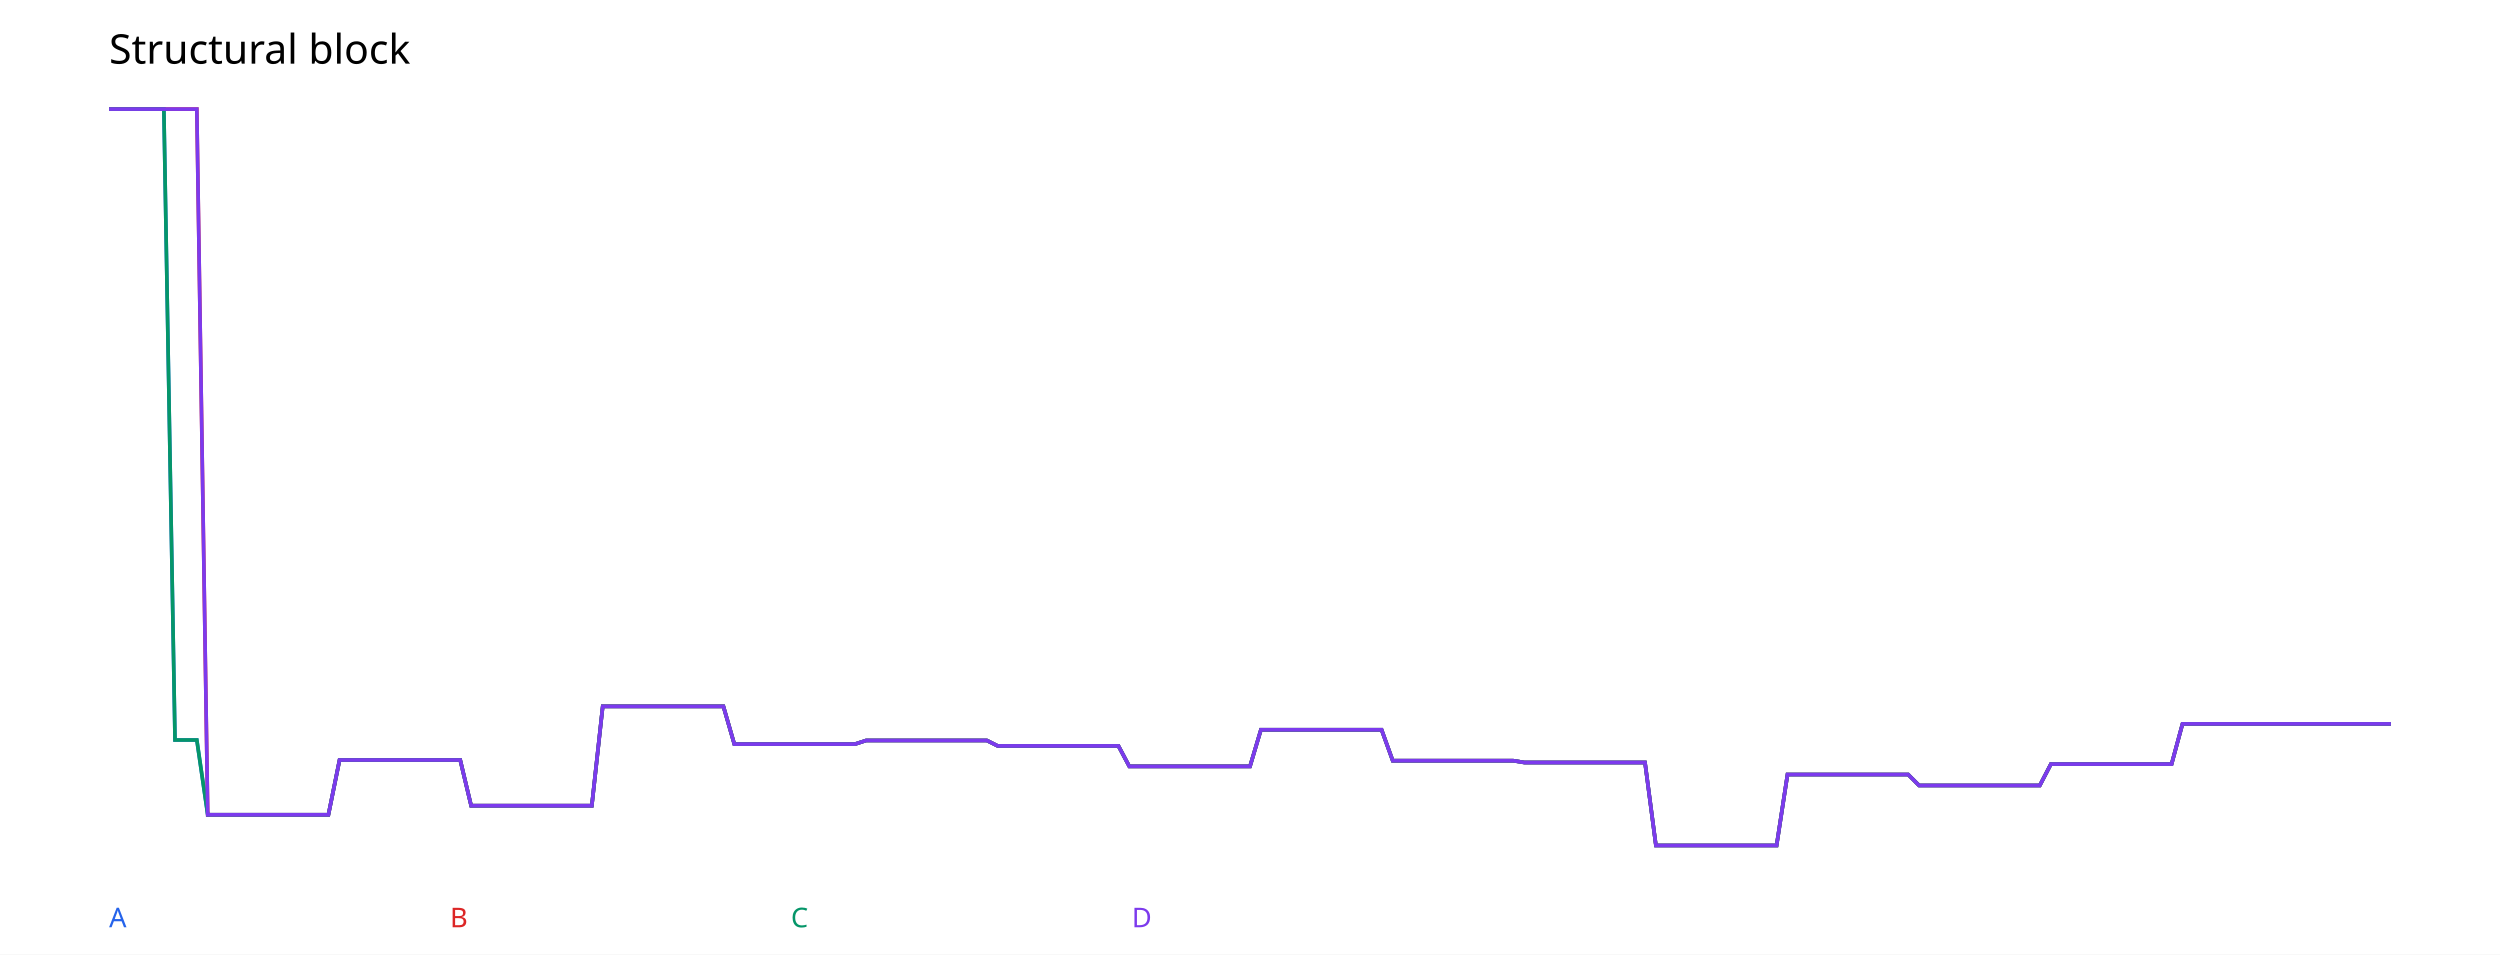
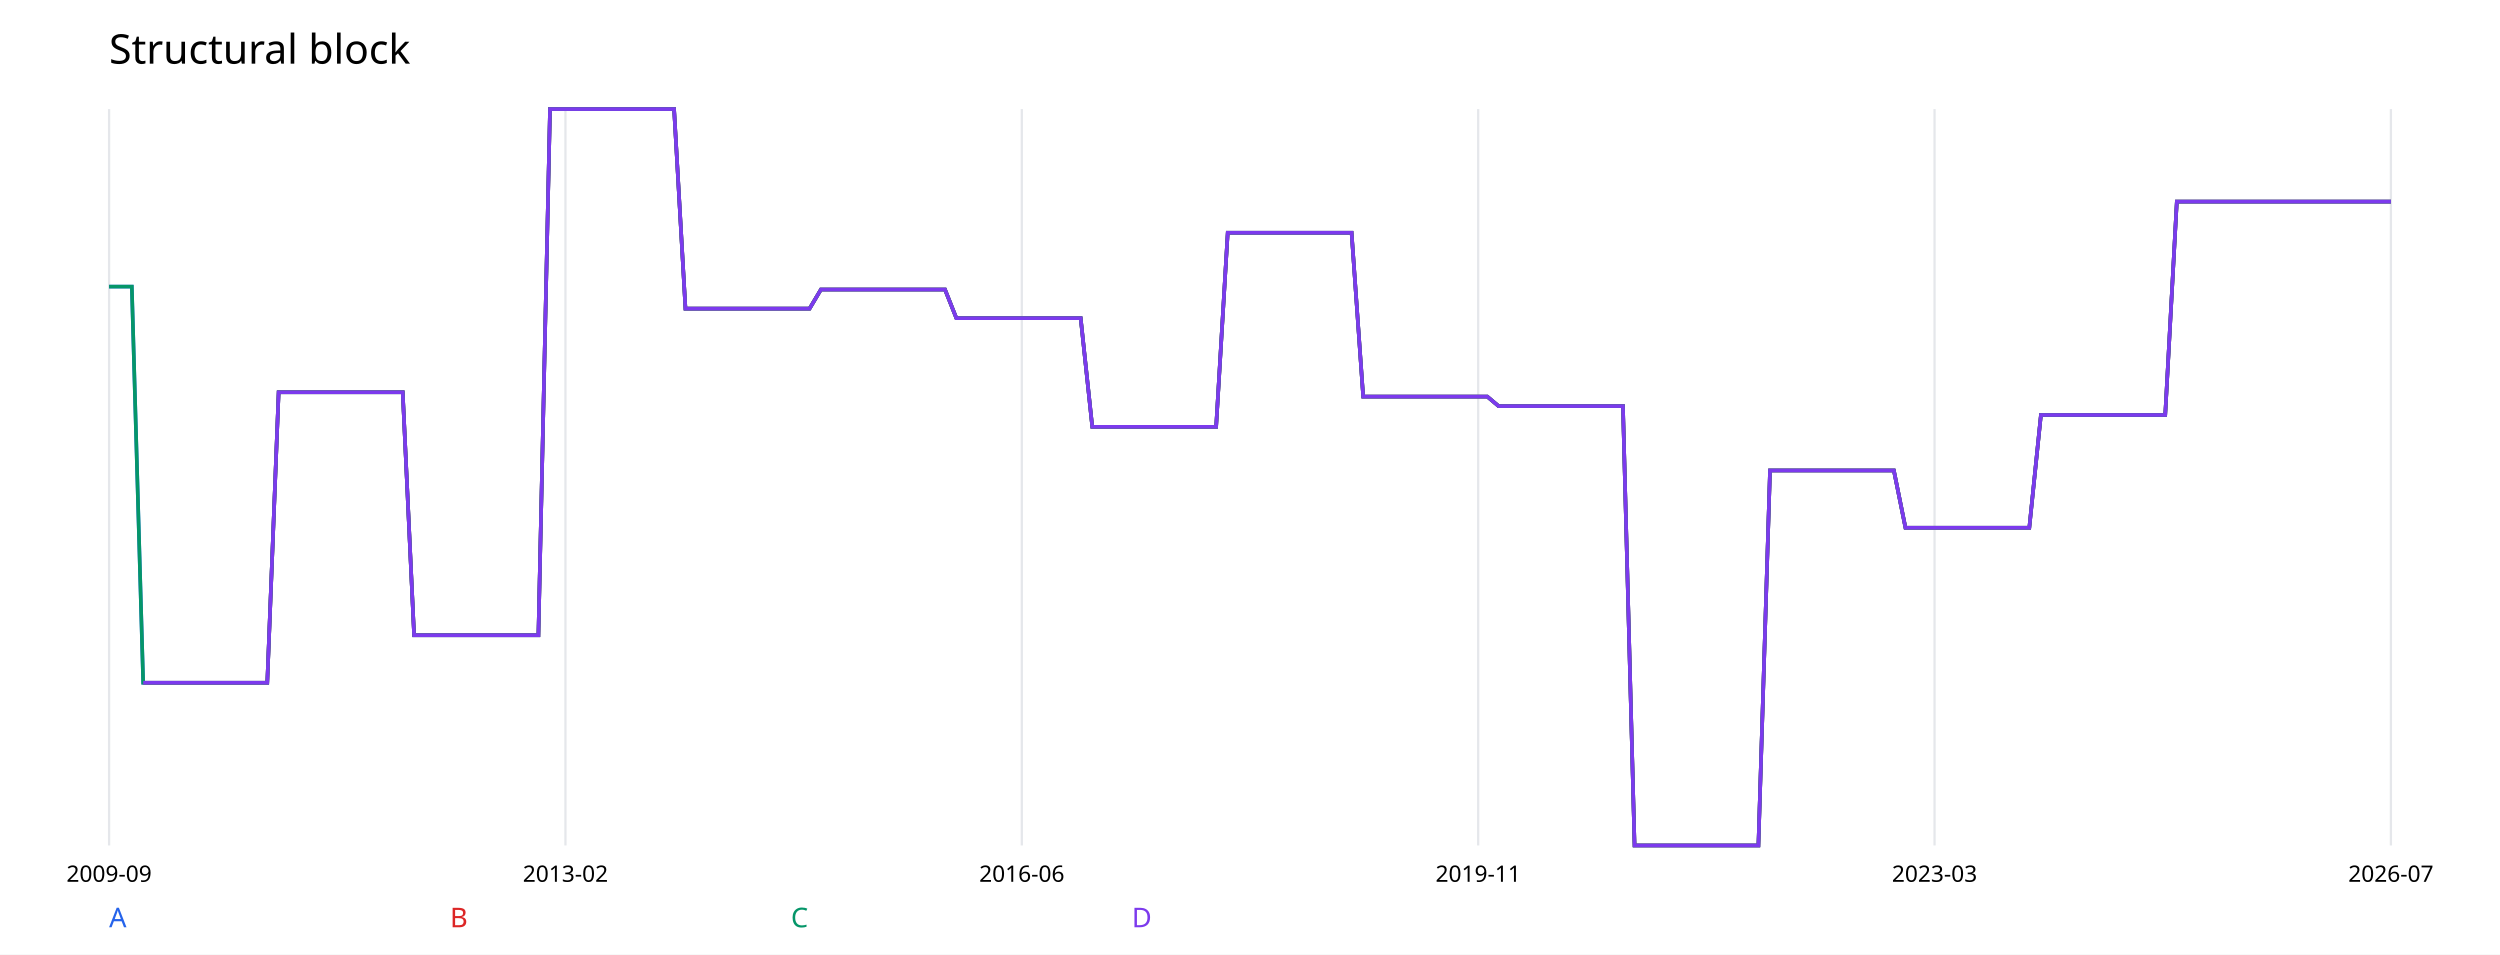
<svg xmlns="http://www.w3.org/2000/svg" width="1100" height="420" viewBox="0 0 1100 420">
  <rect width="100%" height="100%" fill="white" />
  <text x="48" y="28" font-family="sans-serif" font-size="18">Structural block</text>
-   <polyline points="48.0,48.0 52.8,48.0 57.7,48.0 62.5,48.0 67.3,48.0 72.1,48.0 77.0,325.6 81.8,325.6 86.6,325.6 91.4,358.5 96.3,358.5 101.1,358.5 105.9,358.5 110.8,358.5 115.6,358.5 120.4,358.5 125.2,358.5 130.1,358.5 134.9,358.5 139.7,358.5 144.5,358.5 149.4,334.4 154.2,334.4 159.0,334.4 163.8,334.4 168.7,334.4 173.5,334.4 178.3,334.4 183.2,334.4 188.0,334.4 192.8,334.4 197.6,334.4 202.5,334.4 207.3,354.5 212.1,354.5 216.9,354.5 221.8,354.5 226.6,354.5 231.4,354.5 236.2,354.5 241.1,354.5 245.9,354.5 250.7,354.5 255.6,354.5 260.4,354.5 265.2,310.8 270.0,310.8 274.9,310.8 279.7,310.8 284.5,310.8 289.3,310.8 294.2,310.8 299.0,310.8 303.8,310.8 308.7,310.8 313.5,310.8 318.3,310.8 323.1,327.4 328.0,327.4 332.8,327.4 337.6,327.4 342.4,327.4 347.3,327.4 352.1,327.4 356.9,327.4 361.8,327.4 366.6,327.4 371.4,327.4 376.2,327.4 381.1,325.8 385.9,325.8 390.7,325.8 395.5,325.8 400.4,325.8 405.2,325.8 410.0,325.8 414.8,325.8 419.7,325.8 424.5,325.8 429.3,325.8 434.2,325.8 439.0,328.2 443.8,328.2 448.6,328.2 453.5,328.2 458.3,328.2 463.1,328.2 467.9,328.2 472.8,328.2 477.6,328.2 482.4,328.2 487.2,328.2 492.1,328.2 496.9,337.2 501.7,337.2 506.6,337.2 511.4,337.2 516.2,337.2 521.0,337.2 525.9,337.2 530.7,337.2 535.5,337.2 540.3,337.2 545.2,337.2 550.0,337.2 554.8,321.1 559.7,321.1 564.5,321.1 569.3,321.1 574.1,321.1 579.0,321.1 583.8,321.1 588.6,321.1 593.4,321.1 598.3,321.1 603.1,321.1 607.9,321.1 612.8,334.7 617.6,334.7 622.4,334.7 627.2,334.7 632.1,334.7 636.9,334.7 641.7,334.7 646.5,334.7 651.4,334.7 656.2,334.7 661.0,334.7 665.8,334.7 670.7,335.5 675.5,335.5 680.3,335.5 685.2,335.5 690.0,335.5 694.8,335.5 699.6,335.5 704.5,335.5 709.3,335.5 714.1,335.5 718.9,335.5 723.8,335.5 728.6,372.0 733.4,372.0 738.2,372.0 743.1,372.0 747.9,372.0 752.7,372.0 757.6,372.0 762.4,372.0 767.2,372.0 772.0,372.0 776.9,372.0 781.7,372.0 786.5,340.8 791.3,340.8 796.2,340.8 801.0,340.8 805.8,340.8 810.7,340.8 815.5,340.8 820.3,340.8 825.1,340.8 830.0,340.8 834.8,340.8 839.6,340.8 844.4,345.6 849.3,345.6 854.1,345.6 858.9,345.6 863.8,345.6 868.6,345.6 873.4,345.6 878.2,345.6 883.1,345.6 887.9,345.6 892.7,345.6 897.5,345.6 902.4,336.2 907.2,336.2 912.0,336.2 916.8,336.2 921.7,336.2 926.5,336.2 931.3,336.2 936.2,336.2 941.0,336.2 945.8,336.2 950.6,336.2 955.5,336.2 960.3,318.5 965.1,318.5 969.9,318.5 974.8,318.5 979.6,318.5 984.4,318.5 989.2,318.5 994.1,318.5 998.9,318.5 1003.7,318.5 1008.6,318.5 1013.4,318.5 1018.2,318.5 1023.0,318.5 1027.9,318.5 1032.7,318.5 1037.5,318.5 1042.3,318.5 1047.2,318.5 1052.0,318.5" fill="none" stroke="#2563eb" stroke-width="1.6" />
+   <line x1="48.0" y1="48" x2="48.0" y2="372" stroke="#e5e7eb" />
+   <text x="48.0" y="388" text-anchor="middle" font-family="sans-serif" font-size="10">2009-09</text>
+   <line x1="248.8" y1="48" x2="248.8" y2="372" stroke="#e5e7eb" />
+   <text x="248.8" y="388" text-anchor="middle" font-family="sans-serif" font-size="10">2013-02</text>
+   <line x1="449.6" y1="48" x2="449.6" y2="372" stroke="#e5e7eb" />
+   <text x="449.6" y="388" text-anchor="middle" font-family="sans-serif" font-size="10">2016-06</text>
+   <line x1="650.4" y1="48" x2="650.4" y2="372" stroke="#e5e7eb" />
+   <text x="650.4" y="388" text-anchor="middle" font-family="sans-serif" font-size="10">2019-11</text>
+   <line x1="851.2" y1="48" x2="851.2" y2="372" stroke="#e5e7eb" />
+   <text x="851.2" y="388" text-anchor="middle" font-family="sans-serif" font-size="10">2023-03</text>
+   <line x1="1052.0" y1="48" x2="1052.0" y2="372" stroke="#e5e7eb" />
+   <text x="1052.0" y="388" text-anchor="middle" font-family="sans-serif" font-size="10">2026-07</text>
+   <polyline points="48.0,126.1 53.1,126.1 58.0,126.1 63.0,300.4 68.1,300.4 72.7,300.4 77.7,300.4 82.6,300.4 87.7,300.4 92.6,300.4 97.6,300.4 102.7,300.4 107.6,300.4 112.7,300.4 117.6,300.4 122.6,172.6 127.7,172.6 132.3,172.6 137.3,172.6 142.2,172.6 147.3,172.6 152.2,172.6 157.3,172.6 162.3,172.6 167.2,172.6 172.3,172.6 177.2,172.6 182.2,279.5 187.3,279.5 192.0,279.5 197.1,279.5 202.0,279.5 207.1,279.5 212.0,279.5 217.0,279.5 222.1,279.5 227.0,279.5 232.0,279.5 236.9,279.5 242.0,48.0 247.1,48.0 251.6,48.0 256.7,48.0 261.6,48.0 266.7,48.0 271.6,48.0 276.6,48.0 281.7,48.0 286.6,48.0 291.7,48.0 296.6,48.0 301.6,135.8 306.7,135.8 311.2,135.8 316.3,135.8 321.2,135.8 326.3,135.8 331.2,135.8 336.2,135.8 341.3,135.8 346.2,135.8 351.3,135.8 356.2,135.8 361.2,127.4 366.3,127.4 370.9,127.4 375.9,127.4 380.8,127.4 385.9,127.4 390.8,127.4 395.8,127.4 400.9,127.4 405.8,127.4 410.9,127.4 415.8,127.4 420.8,140.0 425.9,140.0 430.6,140.0 435.7,140.0 440.6,140.0 445.6,140.0 450.5,140.0 455.6,140.0 460.7,140.0 465.6,140.0 470.6,140.0 475.5,140.0 480.6,187.8 485.7,187.8 490.2,187.8 495.3,187.8 500.2,187.8 505.3,187.8 510.2,187.8 515.2,187.8 520.3,187.8 525.2,187.8 530.2,187.8 535.1,187.8 540.2,102.4 545.3,102.4 549.8,102.4 554.9,102.4 559.8,102.4 564.9,102.4 569.8,102.4 574.8,102.4 579.9,102.4 584.8,102.4 589.8,102.4 594.7,102.4 599.8,174.5 604.9,174.5 609.4,174.5 614.5,174.5 619.4,174.5 624.5,174.5 629.4,174.5 634.4,174.5 639.5,174.5 644.4,174.5 649.5,174.5 654.4,174.5 659.4,178.7 664.5,178.7 669.2,178.7 674.3,178.7 679.2,178.7 684.2,178.7 689.1,178.7 694.2,178.7 699.3,178.7 704.2,178.7 709.2,178.7 714.1,178.7 719.2,372.0 724.2,372.0 728.8,372.0 733.9,372.0 738.8,372.0 743.8,372.0 748.7,372.0 753.8,372.0 758.9,372.0 763.8,372.0 768.8,372.0 773.7,372.0 778.8,207.0 783.9,207.0 788.4,207.0 793.5,207.0 798.4,207.0 803.4,207.0 808.3,207.0 813.4,207.0 818.5,207.0 823.4,207.0 828.4,207.0 833.3,207.0 838.4,232.2 843.5,232.2 848.0,232.2 853.1,232.2 858.0,232.2 863.1,232.2 868.0,232.2 873.0,232.2 878.1,232.2 883.0,232.2 888.0,232.2 892.9,232.2 898.0,182.6 903.1,182.6 907.8,182.6 912.9,182.6 917.8,182.6 922.8,182.6 927.7,182.6 932.8,182.6 937.8,182.6 942.7,182.6 947.8,182.6 952.7,182.6 957.8,88.7 962.8,88.7 967.4,88.7 972.5,88.7 977.4,88.7 982.4,88.7 987.3,88.7 992.4,88.7 997.5,88.7 1002.4,88.7 1007.4,88.7 1012.3,88.7 1017.4,88.7 1022.4,88.7 1027.0,88.7 1032.1,88.7 1037.0,88.7 1042.0,88.7 1046.9,88.7 1052.0,88.7" fill="none" stroke="#2563eb" stroke-width="1.6" />
  <text x="48" y="408" font-family="sans-serif" font-size="12" fill="#2563eb">A</text>
-   <polyline points="48.0,48.0 52.8,48.0 57.7,48.0 62.5,48.0 67.3,48.0 72.1,48.0 77.0,48.0 81.8,48.0 86.6,48.0 91.4,358.5 96.3,358.5 101.1,358.5 105.9,358.5 110.8,358.5 115.6,358.5 120.4,358.5 125.2,358.5 130.1,358.5 134.9,358.5 139.7,358.5 144.5,358.5 149.4,334.4 154.2,334.4 159.0,334.4 163.8,334.4 168.7,334.4 173.5,334.4 178.3,334.4 183.2,334.4 188.0,334.4 192.8,334.4 197.6,334.4 202.5,334.4 207.3,354.5 212.1,354.5 216.9,354.5 221.8,354.5 226.6,354.5 231.4,354.5 236.2,354.5 241.1,354.5 245.9,354.5 250.7,354.5 255.6,354.5 260.4,354.5 265.2,310.8 270.0,310.8 274.9,310.8 279.7,310.8 284.5,310.8 289.3,310.8 294.2,310.8 299.0,310.8 303.8,310.8 308.7,310.8 313.5,310.8 318.3,310.8 323.1,327.4 328.0,327.4 332.8,327.4 337.6,327.4 342.4,327.4 347.3,327.4 352.1,327.4 356.9,327.4 361.8,327.4 366.6,327.4 371.4,327.4 376.2,327.4 381.1,325.8 385.9,325.8 390.7,325.8 395.5,325.8 400.4,325.8 405.2,325.8 410.0,325.8 414.8,325.8 419.7,325.8 424.5,325.8 429.3,325.8 434.2,325.8 439.0,328.2 443.8,328.2 448.6,328.2 453.5,328.2 458.3,328.2 463.1,328.2 467.9,328.2 472.8,328.2 477.6,328.2 482.4,328.2 487.2,328.2 492.1,328.2 496.9,337.2 501.7,337.2 506.6,337.2 511.4,337.2 516.2,337.2 521.0,337.2 525.9,337.2 530.7,337.2 535.5,337.2 540.3,337.2 545.2,337.2 550.0,337.2 554.8,321.1 559.7,321.1 564.5,321.1 569.3,321.1 574.1,321.1 579.0,321.1 583.8,321.1 588.6,321.1 593.4,321.1 598.3,321.1 603.1,321.1 607.9,321.1 612.8,334.7 617.6,334.7 622.4,334.7 627.2,334.7 632.1,334.7 636.9,334.7 641.7,334.7 646.5,334.7 651.4,334.7 656.2,334.7 661.0,334.7 665.8,334.7 670.7,335.5 675.5,335.5 680.3,335.5 685.2,335.5 690.0,335.5 694.8,335.5 699.6,335.5 704.5,335.5 709.3,335.5 714.1,335.5 718.9,335.5 723.8,335.5 728.6,372.0 733.4,372.0 738.2,372.0 743.1,372.0 747.9,372.0 752.7,372.0 757.6,372.0 762.4,372.0 767.2,372.0 772.0,372.0 776.9,372.0 781.7,372.0 786.5,340.8 791.3,340.8 796.2,340.8 801.0,340.8 805.8,340.8 810.7,340.8 815.5,340.8 820.3,340.8 825.1,340.8 830.0,340.8 834.8,340.8 839.6,340.8 844.4,345.6 849.3,345.6 854.1,345.6 858.9,345.6 863.8,345.6 868.6,345.6 873.4,345.6 878.2,345.6 883.1,345.6 887.9,345.6 892.7,345.6 897.5,345.6 902.4,336.2 907.2,336.2 912.0,336.2 916.8,336.2 921.7,336.2 926.5,336.2 931.3,336.2 936.2,336.2 941.0,336.2 945.8,336.2 950.6,336.2 955.5,336.2 960.3,318.5 965.1,318.5 969.9,318.5 974.8,318.5 979.6,318.5 984.4,318.5 989.2,318.5 994.1,318.5 998.9,318.5 1003.7,318.5 1008.6,318.5 1013.4,318.5 1018.2,318.5 1023.0,318.5 1027.9,318.5 1032.7,318.5 1037.5,318.5 1042.3,318.5 1047.2,318.5 1052.0,318.5" fill="none" stroke="#dc2626" stroke-width="1.6" />
+   <polyline points="63.0,300.4 68.1,300.4 72.7,300.4 77.7,300.4 82.6,300.4 87.7,300.4 92.6,300.4 97.6,300.4 102.7,300.4 107.6,300.4 112.7,300.4 117.6,300.4 122.6,172.6 127.7,172.6 132.3,172.6 137.3,172.6 142.2,172.6 147.3,172.6 152.2,172.6 157.3,172.6 162.3,172.6 167.2,172.6 172.3,172.6 177.2,172.6 182.2,279.5 187.3,279.5 192.0,279.5 197.1,279.5 202.0,279.5 207.1,279.5 212.0,279.5 217.0,279.5 222.1,279.5 227.0,279.5 232.0,279.5 236.9,279.5 242.0,48.0 247.1,48.0 251.6,48.0 256.7,48.0 261.6,48.0 266.7,48.0 271.6,48.0 276.6,48.0 281.7,48.0 286.6,48.0 291.7,48.0 296.6,48.0 301.6,135.8 306.7,135.8 311.2,135.8 316.3,135.8 321.2,135.8 326.3,135.8 331.2,135.8 336.2,135.8 341.3,135.8 346.2,135.8 351.3,135.8 356.2,135.8 361.2,127.4 366.3,127.4 370.9,127.4 375.9,127.4 380.8,127.4 385.9,127.4 390.8,127.4 395.8,127.4 400.9,127.4 405.8,127.4 410.9,127.4 415.8,127.4 420.8,140.0 425.9,140.0 430.6,140.0 435.7,140.0 440.6,140.0 445.6,140.0 450.5,140.0 455.6,140.0 460.7,140.0 465.6,140.0 470.6,140.0 475.5,140.0 480.6,187.8 485.7,187.8 490.2,187.8 495.3,187.8 500.2,187.8 505.3,187.8 510.2,187.8 515.2,187.8 520.3,187.8 525.2,187.8 530.2,187.8 535.1,187.8 540.2,102.4 545.3,102.4 549.8,102.4 554.9,102.4 559.8,102.4 564.9,102.4 569.8,102.4 574.8,102.4 579.9,102.4 584.8,102.4 589.8,102.4 594.7,102.4 599.8,174.5 604.9,174.5 609.4,174.5 614.5,174.5 619.4,174.5 624.5,174.5 629.4,174.5 634.4,174.5 639.5,174.5 644.4,174.5 649.5,174.5 654.4,174.5 659.4,178.7 664.5,178.7 669.2,178.7 674.3,178.7 679.2,178.7 684.2,178.7 689.1,178.7 694.2,178.7 699.3,178.7 704.2,178.7 709.2,178.7 714.1,178.7 719.2,372.0 724.2,372.0 728.8,372.0 733.9,372.0 738.8,372.0 743.8,372.0 748.7,372.0 753.8,372.0 758.9,372.0 763.8,372.0 768.8,372.0 773.7,372.0 778.8,207.0 783.9,207.0 788.4,207.0 793.5,207.0 798.4,207.0 803.4,207.0 808.3,207.0 813.4,207.0 818.5,207.0 823.4,207.0 828.4,207.0 833.3,207.0 838.4,232.2 843.5,232.2 848.0,232.2 853.1,232.2 858.0,232.2 863.1,232.2 868.0,232.2 873.0,232.2 878.1,232.2 883.0,232.2 888.0,232.2 892.9,232.2 898.0,182.6 903.1,182.6 907.8,182.6 912.9,182.6 917.8,182.6 922.8,182.6 927.7,182.6 932.8,182.6 937.8,182.6 942.7,182.6 947.8,182.6 952.7,182.6 957.8,88.7 962.8,88.7 967.4,88.7 972.5,88.7 977.4,88.7 982.4,88.7 987.3,88.7 992.4,88.7 997.5,88.7 1002.4,88.7 1007.4,88.7 1012.3,88.7 1017.4,88.7 1022.4,88.7 1027.0,88.7 1032.1,88.7 1037.0,88.7 1042.0,88.7 1046.9,88.7 1052.0,88.7" fill="none" stroke="#dc2626" stroke-width="1.6" />
  <text x="198" y="408" font-family="sans-serif" font-size="12" fill="#dc2626">B</text>
-   <polyline points="48.0,48.0 52.8,48.0 57.7,48.0 62.5,48.0 67.3,48.0 72.1,48.0 77.0,325.6 81.8,325.6 86.6,325.6 91.4,358.5 96.3,358.5 101.1,358.5 105.9,358.5 110.8,358.5 115.6,358.5 120.4,358.5 125.2,358.5 130.1,358.5 134.9,358.5 139.7,358.5 144.5,358.5 149.4,334.4 154.2,334.4 159.0,334.4 163.8,334.4 168.7,334.4 173.5,334.4 178.3,334.4 183.2,334.4 188.0,334.4 192.8,334.4 197.6,334.4 202.5,334.4 207.3,354.5 212.1,354.5 216.9,354.5 221.8,354.5 226.6,354.5 231.4,354.5 236.2,354.5 241.1,354.5 245.9,354.5 250.7,354.5 255.6,354.5 260.4,354.5 265.2,310.8 270.0,310.8 274.9,310.8 279.7,310.8 284.5,310.8 289.3,310.8 294.2,310.8 299.0,310.8 303.8,310.8 308.7,310.8 313.5,310.8 318.3,310.8 323.1,327.4 328.0,327.4 332.8,327.4 337.6,327.4 342.4,327.4 347.3,327.4 352.1,327.4 356.9,327.4 361.8,327.4 366.6,327.4 371.4,327.4 376.2,327.4 381.1,325.8 385.9,325.8 390.7,325.8 395.5,325.8 400.4,325.8 405.2,325.8 410.0,325.8 414.8,325.8 419.7,325.8 424.5,325.8 429.3,325.8 434.2,325.8 439.0,328.2 443.8,328.2 448.6,328.2 453.5,328.2 458.3,328.2 463.1,328.2 467.9,328.2 472.8,328.2 477.6,328.2 482.4,328.2 487.2,328.2 492.1,328.2 496.9,337.2 501.7,337.2 506.6,337.2 511.4,337.2 516.2,337.2 521.0,337.2 525.9,337.2 530.7,337.2 535.5,337.2 540.3,337.2 545.2,337.2 550.0,337.2 554.8,321.1 559.7,321.1 564.5,321.1 569.3,321.1 574.1,321.1 579.0,321.1 583.8,321.1 588.6,321.1 593.4,321.1 598.3,321.1 603.1,321.1 607.9,321.1 612.8,334.7 617.6,334.7 622.4,334.7 627.2,334.7 632.1,334.7 636.9,334.7 641.7,334.7 646.5,334.7 651.4,334.7 656.2,334.7 661.0,334.7 665.8,334.7 670.7,335.5 675.5,335.5 680.3,335.5 685.2,335.5 690.0,335.5 694.8,335.5 699.6,335.5 704.5,335.5 709.3,335.5 714.1,335.5 718.9,335.5 723.8,335.5 728.6,372.0 733.4,372.0 738.2,372.0 743.1,372.0 747.9,372.0 752.7,372.0 757.6,372.0 762.4,372.0 767.2,372.0 772.0,372.0 776.9,372.0 781.7,372.0 786.5,340.8 791.3,340.8 796.2,340.8 801.0,340.8 805.8,340.8 810.7,340.8 815.5,340.8 820.3,340.8 825.1,340.8 830.0,340.8 834.8,340.8 839.6,340.8 844.4,345.6 849.3,345.6 854.1,345.6 858.9,345.6 863.8,345.6 868.6,345.6 873.4,345.6 878.2,345.6 883.1,345.6 887.9,345.6 892.7,345.6 897.5,345.6 902.4,336.2 907.2,336.2 912.0,336.2 916.8,336.2 921.7,336.2 926.5,336.2 931.3,336.2 936.2,336.2 941.0,336.2 945.8,336.2 950.6,336.2 955.5,336.2 960.3,318.5 965.1,318.5 969.9,318.5 974.8,318.5 979.6,318.5 984.4,318.5 989.2,318.5 994.1,318.5 998.9,318.5 1003.7,318.5 1008.6,318.5 1013.4,318.5 1018.2,318.5 1023.0,318.5 1027.9,318.5 1032.7,318.5 1037.5,318.5 1042.3,318.5 1047.2,318.5 1052.0,318.5" fill="none" stroke="#059669" stroke-width="1.6" />
+   <polyline points="48.0,126.1 53.1,126.1 58.0,126.1 63.0,300.4 68.1,300.4 72.7,300.4 77.7,300.4 82.6,300.4 87.7,300.4 92.6,300.4 97.6,300.4 102.7,300.4 107.6,300.4 112.7,300.4 117.6,300.4 122.6,172.6 127.7,172.6 132.3,172.6 137.3,172.6 142.2,172.6 147.3,172.6 152.2,172.6 157.3,172.6 162.3,172.6 167.2,172.6 172.3,172.6 177.2,172.6 182.2,279.5 187.3,279.5 192.0,279.5 197.1,279.5 202.0,279.5 207.1,279.5 212.0,279.5 217.0,279.5 222.1,279.5 227.0,279.5 232.0,279.5 236.9,279.5 242.0,48.0 247.1,48.0 251.6,48.0 256.7,48.0 261.6,48.0 266.7,48.0 271.6,48.0 276.6,48.0 281.7,48.0 286.6,48.0 291.7,48.0 296.6,48.0 301.6,135.8 306.7,135.8 311.2,135.8 316.3,135.8 321.2,135.8 326.3,135.8 331.2,135.8 336.2,135.8 341.3,135.8 346.2,135.8 351.3,135.8 356.2,135.8 361.2,127.4 366.3,127.4 370.9,127.4 375.9,127.4 380.8,127.4 385.9,127.4 390.8,127.4 395.8,127.4 400.9,127.4 405.8,127.4 410.9,127.4 415.8,127.4 420.8,140.0 425.9,140.0 430.6,140.0 435.7,140.0 440.6,140.0 445.6,140.0 450.5,140.0 455.6,140.0 460.7,140.0 465.6,140.0 470.6,140.0 475.5,140.0 480.6,187.8 485.7,187.8 490.2,187.8 495.3,187.8 500.2,187.8 505.3,187.8 510.2,187.8 515.2,187.8 520.3,187.8 525.2,187.8 530.2,187.8 535.1,187.8 540.2,102.4 545.3,102.4 549.8,102.4 554.9,102.4 559.8,102.4 564.9,102.4 569.8,102.4 574.8,102.4 579.9,102.4 584.8,102.4 589.8,102.4 594.7,102.4 599.8,174.5 604.9,174.5 609.4,174.5 614.5,174.5 619.4,174.5 624.5,174.5 629.4,174.5 634.4,174.5 639.5,174.5 644.4,174.5 649.5,174.5 654.4,174.5 659.4,178.7 664.5,178.7 669.2,178.7 674.3,178.7 679.2,178.7 684.2,178.7 689.1,178.7 694.2,178.7 699.3,178.7 704.2,178.7 709.2,178.7 714.1,178.7 719.2,372.0 724.2,372.0 728.8,372.0 733.9,372.0 738.8,372.0 743.8,372.0 748.7,372.0 753.8,372.0 758.9,372.0 763.8,372.0 768.8,372.0 773.7,372.0 778.8,207.0 783.9,207.0 788.4,207.0 793.5,207.0 798.4,207.0 803.4,207.0 808.3,207.0 813.4,207.0 818.5,207.0 823.4,207.0 828.4,207.0 833.3,207.0 838.4,232.2 843.5,232.2 848.0,232.2 853.1,232.2 858.0,232.2 863.1,232.2 868.0,232.2 873.0,232.2 878.1,232.2 883.0,232.2 888.0,232.2 892.9,232.2 898.0,182.6 903.1,182.6 907.8,182.6 912.9,182.6 917.8,182.6 922.8,182.6 927.7,182.6 932.8,182.6 937.8,182.6 942.7,182.6 947.8,182.6 952.7,182.6 957.8,88.7 962.8,88.7 967.4,88.7 972.5,88.7 977.4,88.7 982.4,88.7 987.3,88.7 992.4,88.7 997.5,88.7 1002.4,88.7 1007.4,88.7 1012.3,88.7 1017.4,88.7 1022.4,88.7 1027.0,88.7 1032.1,88.7 1037.0,88.7 1042.0,88.7 1046.9,88.7 1052.0,88.7" fill="none" stroke="#059669" stroke-width="1.6" />
  <text x="348" y="408" font-family="sans-serif" font-size="12" fill="#059669">C</text>
-   <polyline points="48.0,48.0 52.8,48.0 57.7,48.0 62.5,48.0 67.3,48.0 72.1,48.0 77.0,48.0 81.8,48.0 86.6,48.0 91.4,358.5 96.3,358.5 101.1,358.5 105.9,358.5 110.8,358.5 115.6,358.5 120.4,358.5 125.2,358.5 130.1,358.5 134.9,358.5 139.7,358.5 144.5,358.5 149.4,334.4 154.2,334.4 159.0,334.4 163.8,334.4 168.7,334.4 173.5,334.4 178.3,334.4 183.2,334.4 188.0,334.4 192.8,334.4 197.6,334.4 202.5,334.4 207.3,354.5 212.1,354.5 216.9,354.5 221.8,354.5 226.6,354.5 231.4,354.5 236.2,354.5 241.1,354.5 245.9,354.5 250.7,354.5 255.6,354.5 260.4,354.5 265.2,310.8 270.0,310.8 274.9,310.8 279.7,310.8 284.5,310.8 289.3,310.8 294.2,310.8 299.0,310.8 303.8,310.8 308.7,310.8 313.5,310.8 318.3,310.8 323.1,327.4 328.0,327.4 332.8,327.4 337.6,327.4 342.4,327.4 347.3,327.4 352.1,327.4 356.9,327.4 361.8,327.4 366.6,327.4 371.4,327.4 376.2,327.4 381.1,325.8 385.9,325.8 390.7,325.8 395.5,325.8 400.4,325.8 405.2,325.8 410.0,325.8 414.8,325.8 419.7,325.8 424.5,325.8 429.3,325.8 434.2,325.8 439.0,328.2 443.8,328.2 448.6,328.2 453.5,328.2 458.3,328.2 463.1,328.2 467.9,328.2 472.8,328.2 477.6,328.2 482.4,328.2 487.2,328.2 492.1,328.2 496.9,337.2 501.7,337.2 506.6,337.2 511.4,337.2 516.2,337.2 521.0,337.2 525.9,337.2 530.7,337.2 535.5,337.2 540.3,337.2 545.2,337.2 550.0,337.2 554.8,321.1 559.7,321.1 564.5,321.1 569.3,321.1 574.1,321.1 579.0,321.1 583.8,321.1 588.6,321.1 593.4,321.1 598.3,321.1 603.1,321.1 607.9,321.1 612.8,334.7 617.6,334.7 622.4,334.7 627.2,334.7 632.1,334.7 636.9,334.7 641.7,334.7 646.5,334.7 651.4,334.7 656.2,334.7 661.0,334.7 665.8,334.7 670.7,335.5 675.5,335.5 680.3,335.5 685.2,335.5 690.0,335.5 694.8,335.5 699.6,335.5 704.5,335.5 709.3,335.5 714.1,335.5 718.9,335.5 723.8,335.5 728.6,372.0 733.4,372.0 738.2,372.0 743.1,372.0 747.9,372.0 752.7,372.0 757.6,372.0 762.4,372.0 767.2,372.0 772.0,372.0 776.9,372.0 781.7,372.0 786.5,340.8 791.3,340.8 796.2,340.8 801.0,340.8 805.8,340.8 810.7,340.8 815.5,340.8 820.3,340.8 825.1,340.8 830.0,340.8 834.8,340.8 839.6,340.8 844.4,345.6 849.3,345.6 854.1,345.6 858.9,345.6 863.8,345.6 868.6,345.6 873.4,345.6 878.2,345.6 883.1,345.6 887.9,345.6 892.7,345.6 897.5,345.6 902.4,336.2 907.2,336.2 912.0,336.2 916.8,336.2 921.7,336.2 926.5,336.2 931.3,336.2 936.2,336.2 941.0,336.2 945.8,336.2 950.6,336.2 955.5,336.2 960.3,318.5 965.1,318.5 969.9,318.5 974.8,318.5 979.6,318.5 984.4,318.5 989.2,318.5 994.1,318.5 998.9,318.5 1003.7,318.5 1008.6,318.5 1013.4,318.5 1018.2,318.5 1023.0,318.5 1027.9,318.5 1032.7,318.5 1037.5,318.5 1042.3,318.5 1047.2,318.5 1052.0,318.5" fill="none" stroke="#7c3aed" stroke-width="1.6" />
+   <polyline points="63.0,300.4 68.1,300.4 72.7,300.4 77.7,300.4 82.6,300.4 87.7,300.4 92.6,300.4 97.6,300.4 102.7,300.4 107.6,300.4 112.7,300.4 117.6,300.4 122.6,172.6 127.7,172.6 132.3,172.6 137.3,172.6 142.2,172.6 147.3,172.6 152.2,172.6 157.3,172.6 162.3,172.6 167.2,172.6 172.3,172.6 177.2,172.6 182.2,279.5 187.3,279.5 192.0,279.5 197.1,279.5 202.0,279.5 207.1,279.5 212.0,279.5 217.0,279.5 222.1,279.5 227.0,279.5 232.0,279.5 236.9,279.5 242.0,48.0 247.1,48.0 251.6,48.0 256.7,48.0 261.6,48.0 266.7,48.0 271.6,48.0 276.6,48.0 281.7,48.0 286.6,48.0 291.7,48.0 296.6,48.0 301.6,135.8 306.7,135.8 311.2,135.8 316.3,135.8 321.2,135.8 326.3,135.8 331.2,135.8 336.2,135.8 341.3,135.8 346.2,135.8 351.3,135.8 356.2,135.8 361.2,127.4 366.3,127.4 370.9,127.4 375.9,127.4 380.8,127.4 385.9,127.4 390.8,127.4 395.8,127.4 400.9,127.4 405.8,127.4 410.9,127.4 415.8,127.4 420.8,140.0 425.9,140.0 430.6,140.0 435.7,140.0 440.6,140.0 445.6,140.0 450.5,140.0 455.6,140.0 460.7,140.0 465.6,140.0 470.6,140.0 475.5,140.0 480.6,187.8 485.7,187.8 490.2,187.8 495.3,187.8 500.2,187.8 505.3,187.8 510.2,187.8 515.2,187.8 520.3,187.8 525.2,187.8 530.2,187.8 535.1,187.8 540.2,102.4 545.3,102.4 549.8,102.4 554.9,102.4 559.8,102.4 564.9,102.4 569.8,102.4 574.8,102.4 579.9,102.4 584.8,102.4 589.8,102.4 594.7,102.4 599.8,174.5 604.9,174.5 609.4,174.5 614.5,174.5 619.4,174.5 624.5,174.5 629.4,174.5 634.4,174.5 639.5,174.5 644.4,174.5 649.5,174.5 654.4,174.5 659.4,178.7 664.5,178.7 669.2,178.7 674.3,178.7 679.2,178.7 684.2,178.7 689.1,178.7 694.2,178.7 699.3,178.7 704.2,178.7 709.2,178.7 714.1,178.7 719.2,372.0 724.2,372.0 728.8,372.0 733.9,372.0 738.8,372.0 743.8,372.0 748.7,372.0 753.8,372.0 758.9,372.0 763.8,372.0 768.8,372.0 773.7,372.0 778.8,207.0 783.9,207.0 788.4,207.0 793.5,207.0 798.4,207.0 803.4,207.0 808.3,207.0 813.4,207.0 818.5,207.0 823.4,207.0 828.4,207.0 833.3,207.0 838.4,232.2 843.5,232.2 848.0,232.2 853.1,232.2 858.0,232.2 863.1,232.2 868.0,232.2 873.0,232.2 878.1,232.2 883.0,232.2 888.0,232.2 892.9,232.2 898.0,182.6 903.1,182.6 907.8,182.6 912.9,182.6 917.8,182.6 922.8,182.6 927.7,182.6 932.8,182.6 937.8,182.6 942.7,182.6 947.8,182.6 952.7,182.6 957.8,88.7 962.8,88.7 967.4,88.7 972.5,88.7 977.4,88.7 982.4,88.7 987.3,88.7 992.4,88.7 997.5,88.7 1002.4,88.7 1007.4,88.7 1012.3,88.7 1017.4,88.7 1022.4,88.7 1027.0,88.7 1032.1,88.7 1037.0,88.7 1042.0,88.7 1046.9,88.7 1052.0,88.7" fill="none" stroke="#7c3aed" stroke-width="1.6" />
  <text x="498" y="408" font-family="sans-serif" font-size="12" fill="#7c3aed">D</text>
</svg>
